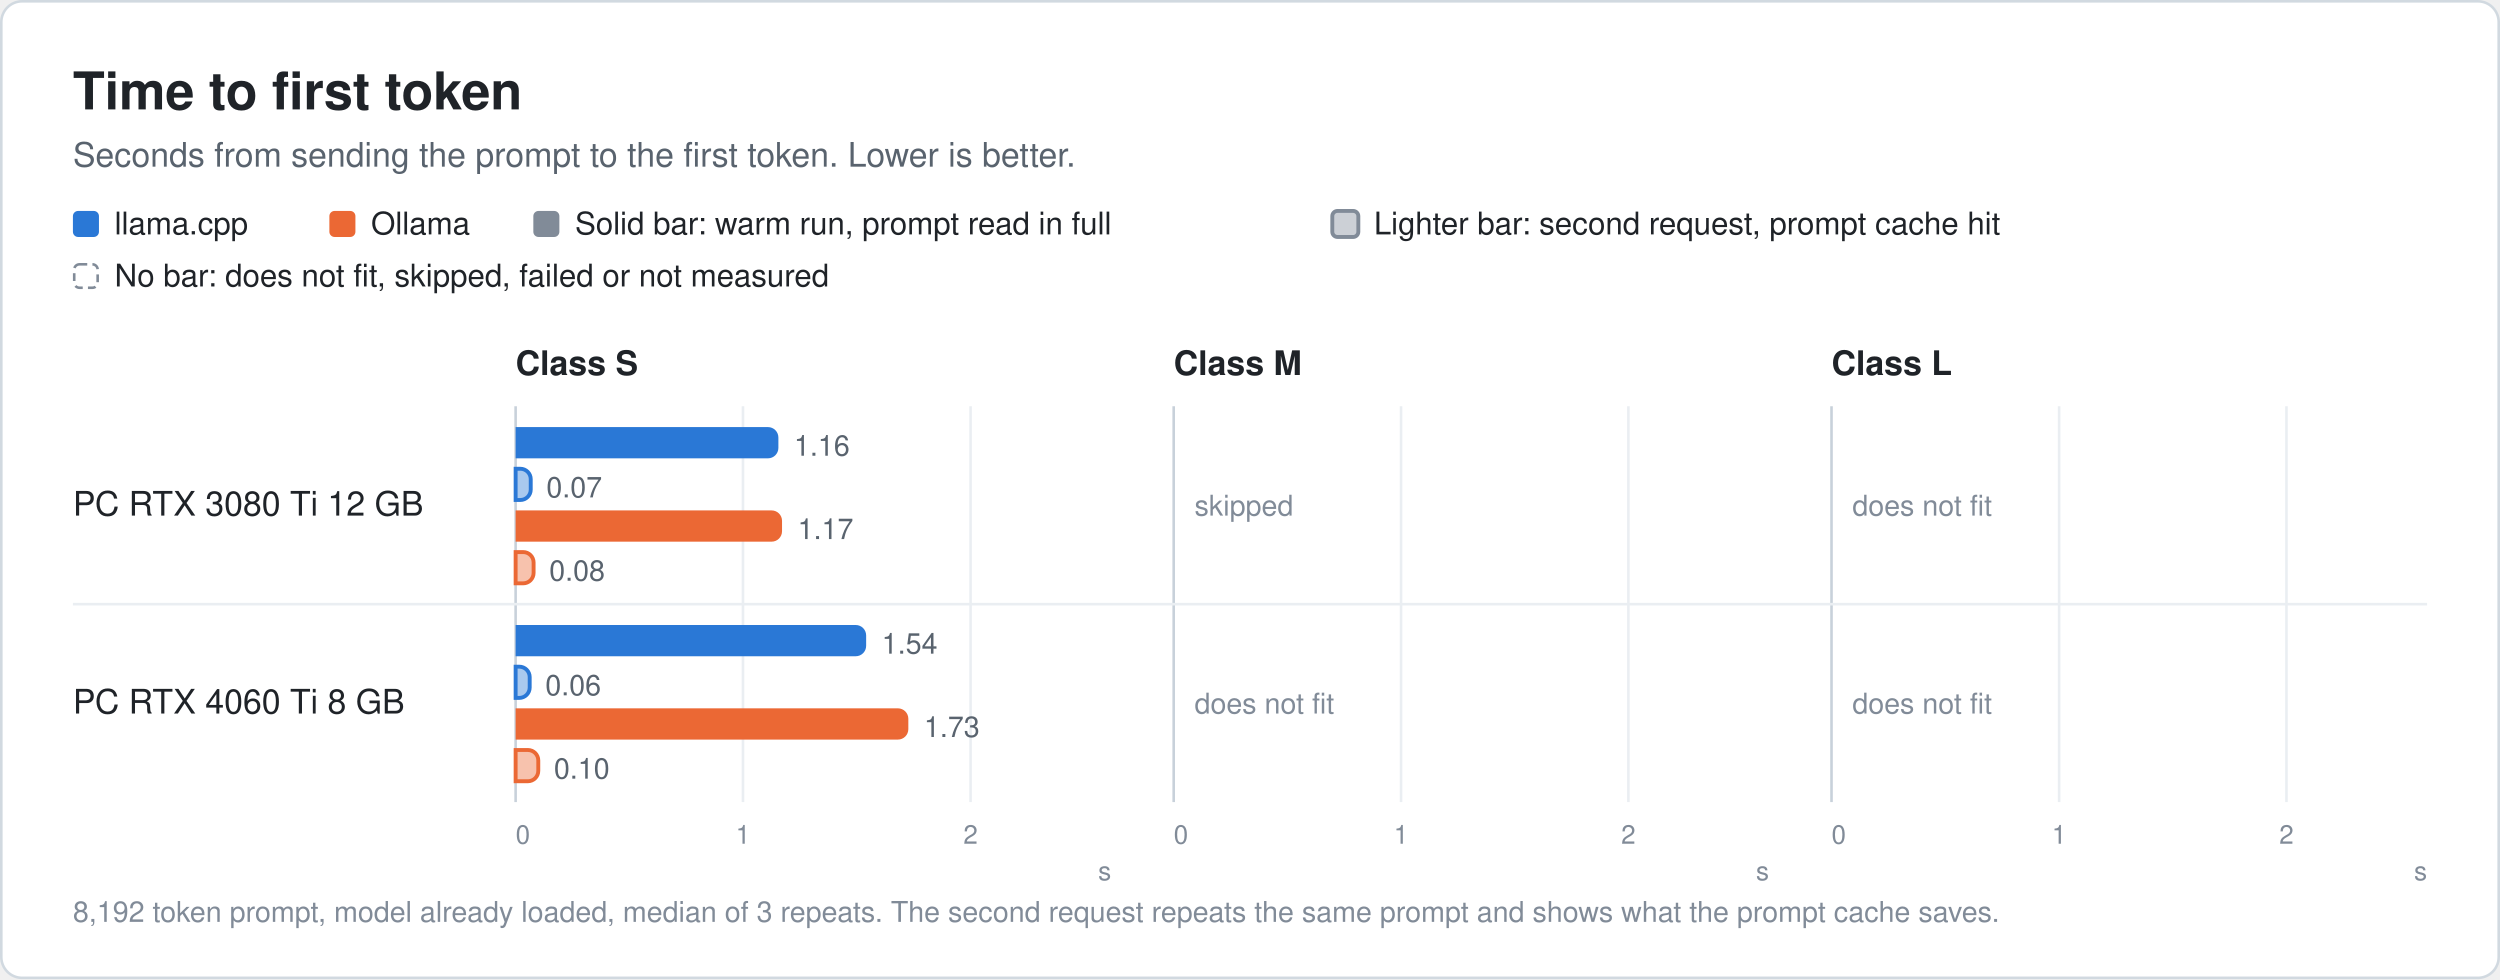
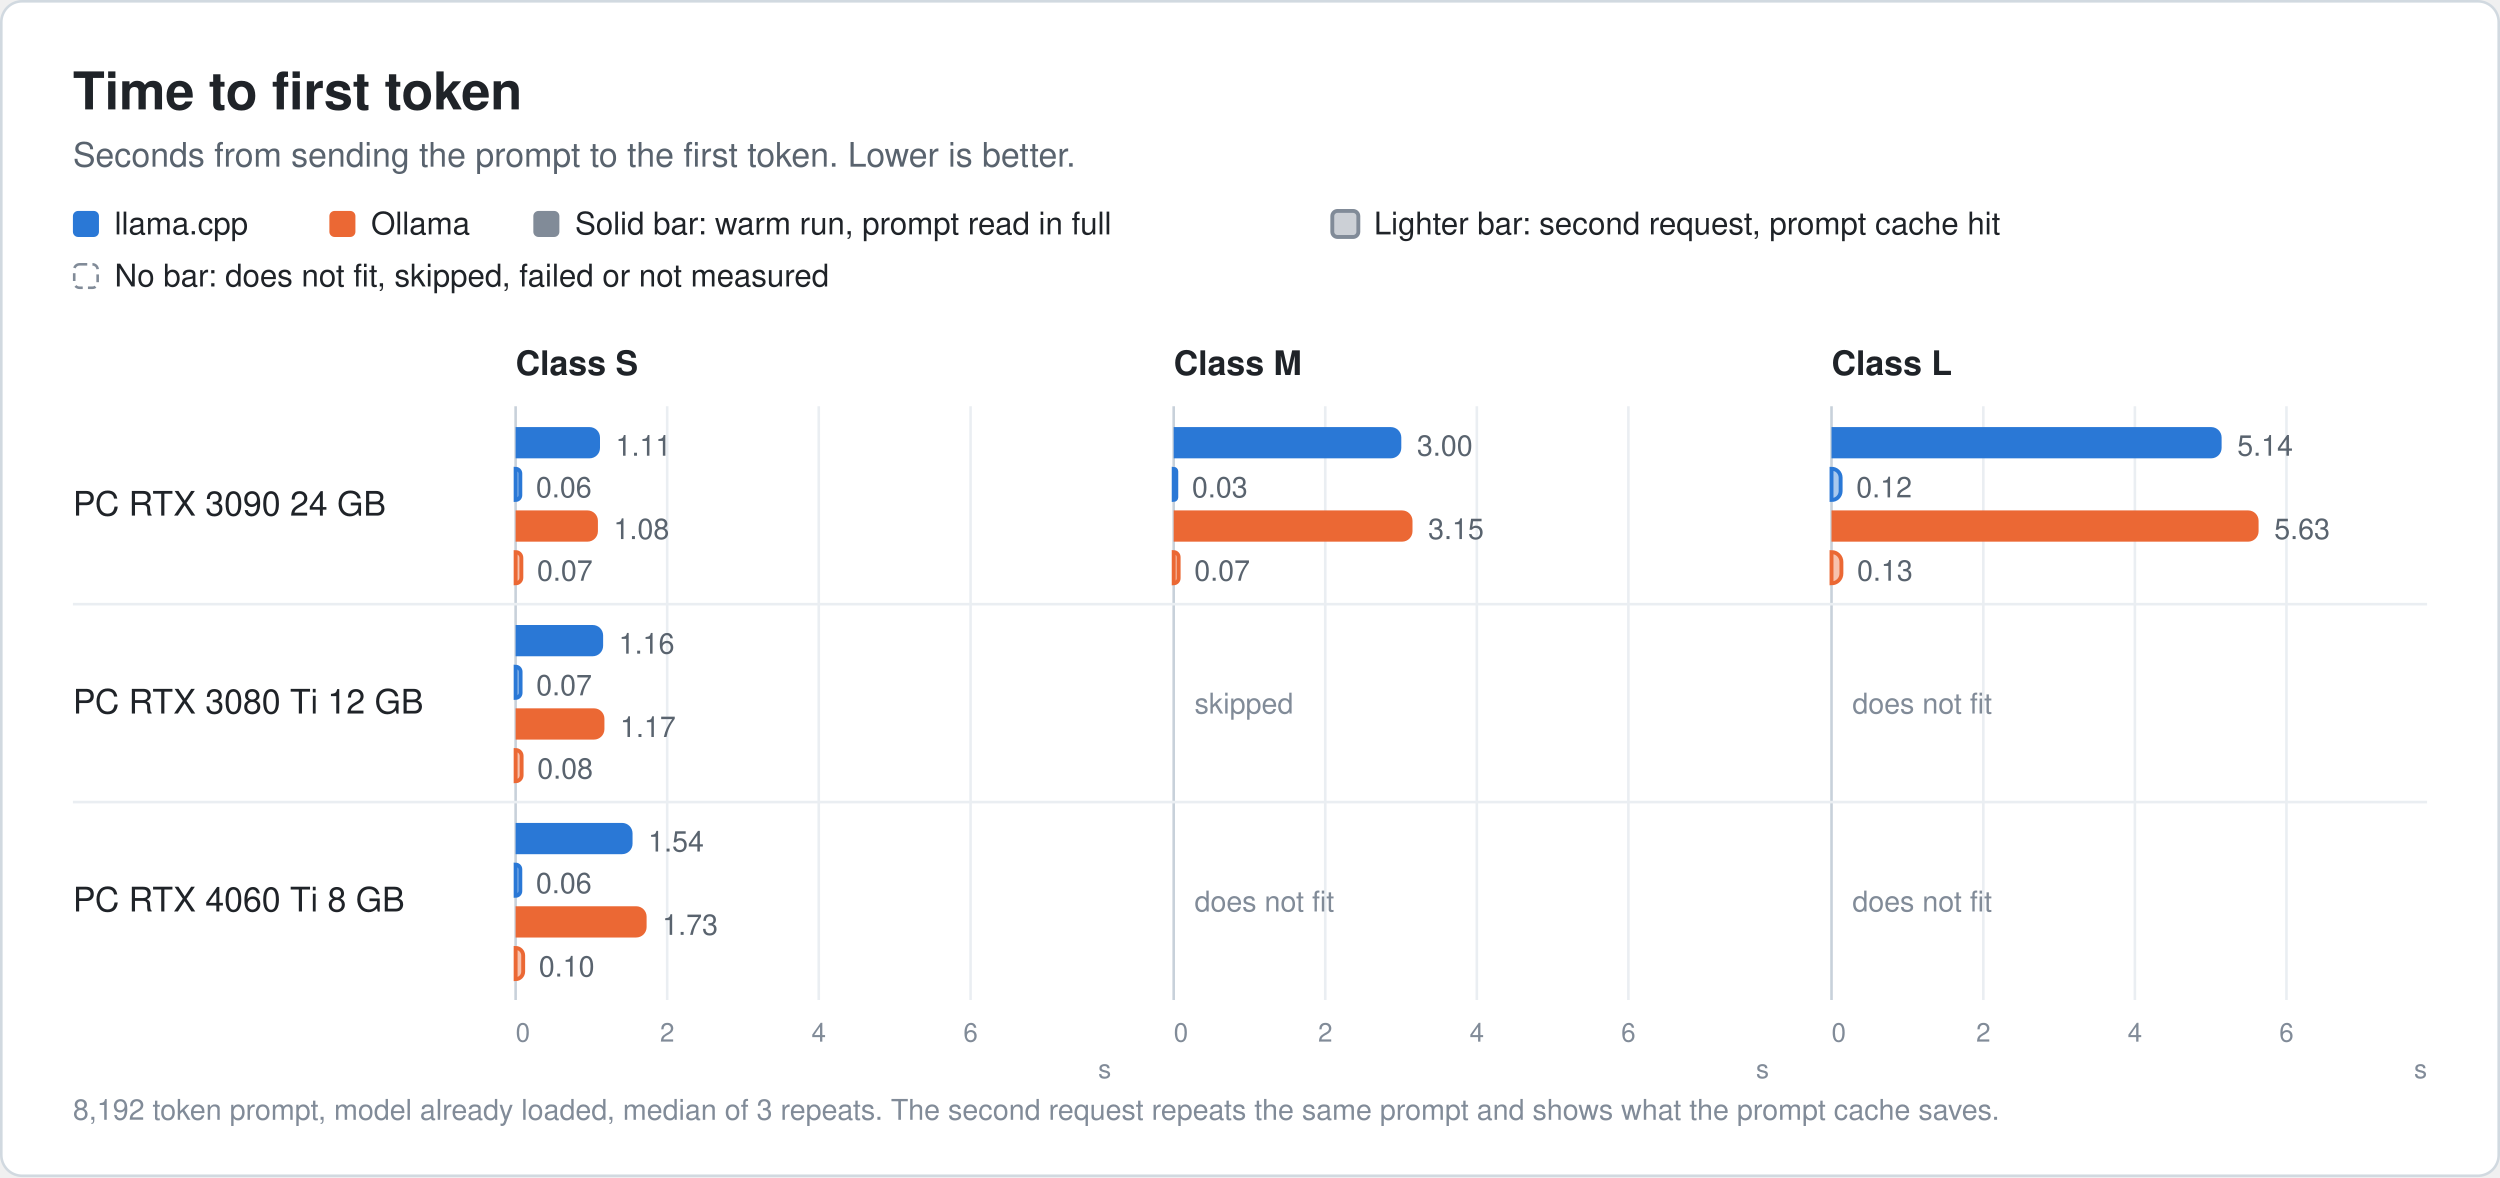
- <svg xmlns="http://www.w3.org/2000/svg" width="960" height="376" viewBox="0 0 960 376" role="img" aria-label="Time to first token in seconds per device, model class and engine">
+ <svg xmlns="http://www.w3.org/2000/svg" width="960" height="452" viewBox="0 0 960 452" role="img" aria-label="Time to first token in seconds per device, model class and engine">
  <style>
    text { font-family: system-ui, -apple-system, "Segoe UI", Helvetica, Arial, sans-serif; fill: #59636e; }
    .title { font-size: 20px; font-weight: 600; fill: #1f2328; }
    .section { font-size: 15px; font-weight: 600; fill: #1f2328; }
    .panel { font-size: 13px; font-weight: 600; fill: #1f2328; }
    .device { font-size: 13px; fill: #1f2328; }
    .sub { font-size: 13px; }
    .legend { font-size: 12px; fill: #1f2328; }
    .value { font-size: 11px; font-variant-numeric: tabular-nums; }
    .tick { font-size: 10px; fill: #818b98; font-variant-numeric: tabular-nums; }
    .muted, .note, .foot { fill: #818b98; }
    .note { font-size: 11px; }
    .foot { font-size: 11px; }
    .cell { font-size: 12px; font-weight: 600; font-variant-numeric: tabular-nums; }
    .limitlabel { font-size: 10px; fill: #818b98; }
    .grid { stroke: #eaeef2; stroke-width: 1; }
    .row { stroke: #eaeef2; stroke-width: 1; }
    .base { stroke: #c8d1da; stroke-width: 1; }
    .limit { stroke: #b0bac5; stroke-width: 1; stroke-dasharray: 2 3; }
    .gapbox { fill: none; stroke: #818b98; stroke-width: 1; stroke-dasharray: 3 2; }
    </style>
-   <rect x="0.5" y="0.5" width="959" height="375" rx="8" fill="#ffffff" stroke="#d1d9e0" />
+   <rect x="0.5" y="0.5" width="959" height="451" rx="8" fill="#ffffff" stroke="#d1d9e0" />
  <text x="28" y="42" class="title">Time to first token</text>
  <text x="28" y="64" class="sub">Seconds from sending the prompt to the first token. Lower is better.</text>
  <rect x="28" y="81" width="10" height="10" rx="2" fill="#2a78d6" />
  <text x="44" y="90" class="legend">llama.cpp</text>
  <rect x="126.48" y="81" width="10" height="10" rx="2" fill="#eb6834" />
  <text x="142.48" y="90" class="legend">Ollama</text>
  <rect x="204.8" y="81" width="10" height="10" rx="2" fill="#818b98" />
  <text x="220.8" y="90" class="legend">Solid bar: warm run, prompt read in full</text>
  <rect x="511.6" y="81" width="10" height="10" rx="2" fill="#818b98" fill-opacity="0.4" stroke="#818b98" stroke-width="1.5" />
  <text x="527.6" y="90" class="legend">Lighter bar: second request, prompt cache hit</text>
  <rect x="28.5" y="101.5" width="9" height="9" rx="2" class="gapbox" />
  <text x="44" y="110" class="legend">No bar: does not fit, skipped, failed or not measured</text>
  <text x="198.0" y="144" class="panel">Class S</text>
  <text x="450.7" y="144" class="panel">Class M</text>
  <text x="703.3" y="144" class="panel">Class L</text>
-   <text x="198.0" y="324" class="tick" text-anchor="start">0</text>
-   <line x1="285.3" y1="156" x2="285.3" y2="308" class="grid" />
-   <text x="285.3" y="324" class="tick" text-anchor="middle">1</text>
-   <line x1="372.7" y1="156" x2="372.7" y2="308" class="grid" />
-   <text x="372.7" y="324" class="tick" text-anchor="middle">2</text>
-   <line x1="198.0" y1="156" x2="198.0" y2="308" class="base" />
-   <text x="426.7" y="338" class="tick" text-anchor="end">s</text>
-   <path d="M198.0,164.0H294.9A4,4 0 0 1 298.9,168.0V172.0A4,4 0 0 1 294.9,176.0H198.0Z" fill="#2a78d6" />
-   <text x="304.9" y="175.0" class="value">1.16</text>
-   <path d="M198.0,180.0H199.8A4,4 0 0 1 203.8,184.0V188.0A4,4 0 0 1 199.8,192.0H198.0Z" fill="#2a78d6" fill-opacity="0.4" stroke="#2a78d6" stroke-width="1.5" />
-   <text x="209.8" y="191.0" class="value">0.07</text>
-   <path d="M198.0,196.0H296.3A4,4 0 0 1 300.3,200.0V204.0A4,4 0 0 1 296.3,208.0H198.0Z" fill="#eb6834" />
-   <text x="306.3" y="207.0" class="value">1.17</text>
-   <path d="M198.0,212.0H200.9A4,4 0 0 1 204.9,216.0V220.0A4,4 0 0 1 200.9,224.0H198.0Z" fill="#eb6834" fill-opacity="0.4" stroke="#eb6834" stroke-width="1.5" />
-   <text x="210.9" y="223.0" class="value">0.08</text>
-   <path d="M198.0,240.0H328.6A4,4 0 0 1 332.6,244.0V248.0A4,4 0 0 1 328.6,252.0H198.0Z" fill="#2a78d6" />
-   <text x="338.6" y="251.0" class="value">1.54</text>
-   <path d="M198.0,256.0H199.4A4,4 0 0 1 203.4,260.0V264.0A4,4 0 0 1 199.4,268.0H198.0Z" fill="#2a78d6" fill-opacity="0.4" stroke="#2a78d6" stroke-width="1.5" />
-   <text x="209.4" y="267.0" class="value">0.06</text>
-   <path d="M198.0,272.0H344.8A4,4 0 0 1 348.8,276.0V280.0A4,4 0 0 1 344.8,284.0H198.0Z" fill="#eb6834" />
-   <text x="354.8" y="283.0" class="value">1.73</text>
-   <path d="M198.0,288.0H202.7A4,4 0 0 1 206.7,292.0V296.0A4,4 0 0 1 202.7,300.0H198.0Z" fill="#eb6834" fill-opacity="0.4" stroke="#eb6834" stroke-width="1.5" />
-   <text x="212.7" y="299.0" class="value">0.10</text>
-   <text x="450.7" y="324" class="tick" text-anchor="start">0</text>
-   <line x1="538.0" y1="156" x2="538.0" y2="308" class="grid" />
-   <text x="538.0" y="324" class="tick" text-anchor="middle">1</text>
-   <line x1="625.3" y1="156" x2="625.3" y2="308" class="grid" />
-   <text x="625.3" y="324" class="tick" text-anchor="middle">2</text>
-   <line x1="450.7" y1="156" x2="450.7" y2="308" class="base" />
-   <text x="679.3" y="338" class="tick" text-anchor="end">s</text>
-   <text x="458.7" y="198.0" class="note">skipped</text>
-   <text x="458.7" y="274.0" class="note">does not fit</text>
-   <text x="703.3" y="324" class="tick" text-anchor="start">0</text>
-   <line x1="790.7" y1="156" x2="790.7" y2="308" class="grid" />
-   <text x="790.7" y="324" class="tick" text-anchor="middle">1</text>
-   <line x1="878.0" y1="156" x2="878.0" y2="308" class="grid" />
-   <text x="878.0" y="324" class="tick" text-anchor="middle">2</text>
-   <line x1="703.3" y1="156" x2="703.3" y2="308" class="base" />
-   <text x="932.0" y="338" class="tick" text-anchor="end">s</text>
-   <text x="711.3" y="198.0" class="note">does not fit</text>
+   <text x="198.0" y="400" class="tick" text-anchor="start">0</text>
+   <line x1="256.2" y1="156" x2="256.2" y2="384" class="grid" />
+   <text x="256.2" y="400" class="tick" text-anchor="middle">2</text>
+   <line x1="314.4" y1="156" x2="314.4" y2="384" class="grid" />
+   <text x="314.4" y="400" class="tick" text-anchor="middle">4</text>
+   <line x1="372.7" y1="156" x2="372.7" y2="384" class="grid" />
+   <text x="372.7" y="400" class="tick" text-anchor="middle">6</text>
+   <line x1="198.0" y1="156" x2="198.0" y2="384" class="base" />
+   <text x="426.7" y="414" class="tick" text-anchor="end">s</text>
+   <path d="M198.0,164.0H226.4A4,4 0 0 1 230.4,168.0V172.0A4,4 0 0 1 226.4,176.0H198.0Z" fill="#2a78d6" />
+   <text x="236.4" y="175.0" class="value">1.11</text>
+   <path d="M198.0,180.0H198.0A1.809,1.809 0 0 1 199.8,181.8V190.2A1.809,1.809 0 0 1 198.0,192.0H198.0Z" fill="#2a78d6" fill-opacity="0.4" stroke="#2a78d6" stroke-width="1.5" />
+   <text x="205.8" y="191.0" class="value">0.06</text>
+   <path d="M198.0,196.0H225.6A4,4 0 0 1 229.6,200.0V204.0A4,4 0 0 1 225.6,208.0H198.0Z" fill="#eb6834" />
+   <text x="235.6" y="207.0" class="value">1.08</text>
+   <path d="M198.0,212.0H198.0A2.176,2.176 0 0 1 200.2,214.2V221.8A2.176,2.176 0 0 1 198.0,224.0H198.0Z" fill="#eb6834" fill-opacity="0.4" stroke="#eb6834" stroke-width="1.5" />
+   <text x="206.2" y="223.0" class="value">0.07</text>
+   <path d="M198.0,240.0H227.6A4,4 0 0 1 231.6,244.0V248.0A4,4 0 0 1 227.6,252.0H198.0Z" fill="#2a78d6" />
+   <text x="237.6" y="251.0" class="value">1.16</text>
+   <path d="M198.0,256.0H198.0A1.943,1.943 0 0 1 199.9,257.9V266.1A1.943,1.943 0 0 1 198.0,268.0H198.0Z" fill="#2a78d6" fill-opacity="0.4" stroke="#2a78d6" stroke-width="1.5" />
+   <text x="205.9" y="267.0" class="value">0.07</text>
+   <path d="M198.0,272.0H228.1A4,4 0 0 1 232.1,276.0V280.0A4,4 0 0 1 228.1,284.0H198.0Z" fill="#eb6834" />
+   <text x="238.1" y="283.0" class="value">1.17</text>
+   <path d="M198.0,288.0H198.0A2.293,2.293 0 0 1 200.3,290.3V297.7A2.293,2.293 0 0 1 198.0,300.0H198.0Z" fill="#eb6834" fill-opacity="0.4" stroke="#eb6834" stroke-width="1.5" />
+   <text x="206.3" y="299.0" class="value">0.08</text>
+   <path d="M198.0,316.0H238.9A4,4 0 0 1 242.9,320.0V324.0A4,4 0 0 1 238.9,328.0H198.0Z" fill="#2a78d6" />
+   <text x="248.9" y="327.0" class="value">1.54</text>
+   <path d="M198.0,332.0H198.0A1.809,1.809 0 0 1 199.8,333.8V342.2A1.809,1.809 0 0 1 198.0,344.0H198.0Z" fill="#2a78d6" fill-opacity="0.4" stroke="#2a78d6" stroke-width="1.5" />
+   <text x="205.8" y="343.0" class="value">0.06</text>
+   <path d="M198.0,348.0H244.3A4,4 0 0 1 248.3,352.0V356.0A4,4 0 0 1 244.3,360.0H198.0Z" fill="#eb6834" />
+   <text x="254.3" y="359.0" class="value">1.73</text>
+   <path d="M198.0,364.0H198.0A2.907,2.907 0 0 1 200.9,366.9V373.1A2.907,2.907 0 0 1 198.0,376.0H198.0Z" fill="#eb6834" fill-opacity="0.4" stroke="#eb6834" stroke-width="1.5" />
+   <text x="206.9" y="375.0" class="value">0.10</text>
+   <text x="450.7" y="400" class="tick" text-anchor="start">0</text>
+   <line x1="508.9" y1="156" x2="508.9" y2="384" class="grid" />
+   <text x="508.9" y="400" class="tick" text-anchor="middle">2</text>
+   <line x1="567.1" y1="156" x2="567.1" y2="384" class="grid" />
+   <text x="567.1" y="400" class="tick" text-anchor="middle">4</text>
+   <line x1="625.3" y1="156" x2="625.3" y2="384" class="grid" />
+   <text x="625.3" y="400" class="tick" text-anchor="middle">6</text>
+   <line x1="450.7" y1="156" x2="450.7" y2="384" class="base" />
+   <text x="679.3" y="414" class="tick" text-anchor="end">s</text>
+   <path d="M450.7,164.0H534.1A4,4 0 0 1 538.1,168.0V172.0A4,4 0 0 1 534.1,176.0H450.7Z" fill="#2a78d6" />
+   <text x="544.1" y="175.0" class="value">3.00</text>
+   <path d="M450.7,180.0H450.7A1.013,1.013 0 0 1 451.7,181.0V191.0A1.013,1.013 0 0 1 450.7,192.0H450.7Z" fill="#2a78d6" fill-opacity="0.4" stroke="#2a78d6" stroke-width="1.5" />
+   <text x="457.7" y="191.0" class="value">0.03</text>
+   <path d="M450.7,196.0H538.4A4,4 0 0 1 542.4,200.0V204.0A4,4 0 0 1 538.4,208.0H450.7Z" fill="#eb6834" />
+   <text x="548.4" y="207.0" class="value">3.15</text>
+   <path d="M450.7,212.0H450.7A1.952,1.952 0 0 1 452.6,214.0V222.0A1.952,1.952 0 0 1 450.7,224.0H450.7Z" fill="#eb6834" fill-opacity="0.4" stroke="#eb6834" stroke-width="1.5" />
+   <text x="458.6" y="223.0" class="value">0.07</text>
+   <text x="458.7" y="274.0" class="note">skipped</text>
+   <text x="458.7" y="350.0" class="note">does not fit</text>
+   <text x="703.3" y="400" class="tick" text-anchor="start">0</text>
+   <line x1="761.6" y1="156" x2="761.6" y2="384" class="grid" />
+   <text x="761.6" y="400" class="tick" text-anchor="middle">2</text>
+   <line x1="819.8" y1="156" x2="819.8" y2="384" class="grid" />
+   <text x="819.8" y="400" class="tick" text-anchor="middle">4</text>
+   <line x1="878.0" y1="156" x2="878.0" y2="384" class="grid" />
+   <text x="878.0" y="400" class="tick" text-anchor="middle">6</text>
+   <line x1="703.3" y1="156" x2="703.3" y2="384" class="base" />
+   <text x="932.0" y="414" class="tick" text-anchor="end">s</text>
+   <path d="M703.3,164.0H849.1A4,4 0 0 1 853.1,168.0V172.0A4,4 0 0 1 849.1,176.0H703.3Z" fill="#2a78d6" />
+   <text x="859.1" y="175.0" class="value">5.14</text>
+   <path d="M703.3,180.0H703.3A3.427,3.427 0 0 1 706.8,183.4V188.6A3.427,3.427 0 0 1 703.3,192.0H703.3Z" fill="#2a78d6" fill-opacity="0.4" stroke="#2a78d6" stroke-width="1.5" />
+   <text x="712.8" y="191.0" class="value">0.12</text>
+   <path d="M703.3,196.0H863.3A4,4 0 0 1 867.3,200.0V204.0A4,4 0 0 1 863.3,208.0H703.3Z" fill="#eb6834" />
+   <text x="873.3" y="207.0" class="value">5.63</text>
+   <path d="M703.3,212.0H703.3A3.77,3.77 0 0 1 707.1,215.8V220.2A3.77,3.77 0 0 1 703.3,224.0H703.3Z" fill="#eb6834" fill-opacity="0.4" stroke="#eb6834" stroke-width="1.5" />
+   <text x="713.1" y="223.0" class="value">0.13</text>
  <text x="711.3" y="274.0" class="note">does not fit</text>
-   <text x="28" y="198.0" class="device">PC RTX 3080 Ti 12 GB</text>
+   <text x="711.3" y="350.0" class="note">does not fit</text>
+   <text x="28" y="198.0" class="device">PC RTX 3090 24 GB</text>
  <line x1="28" y1="232" x2="932" y2="232" class="row" />
-   <text x="28" y="274.0" class="device">PC RTX 4060 Ti 8 GB</text>
-   <text x="28" y="354" class="foot">8,192 token prompt, model already loaded, median of 3 repeats. The second request repeats the same prompt and shows what the prompt cache saves.</text>
+   <text x="28" y="274.0" class="device">PC RTX 3080 Ti 12 GB</text>
+   <line x1="28" y1="308" x2="932" y2="308" class="row" />
+   <text x="28" y="350.0" class="device">PC RTX 4060 Ti 8 GB</text>
+   <text x="28" y="430" class="foot">8,192 token prompt, model already loaded, median of 3 repeats. The second request repeats the same prompt and shows what the prompt cache saves.</text>
</svg>
